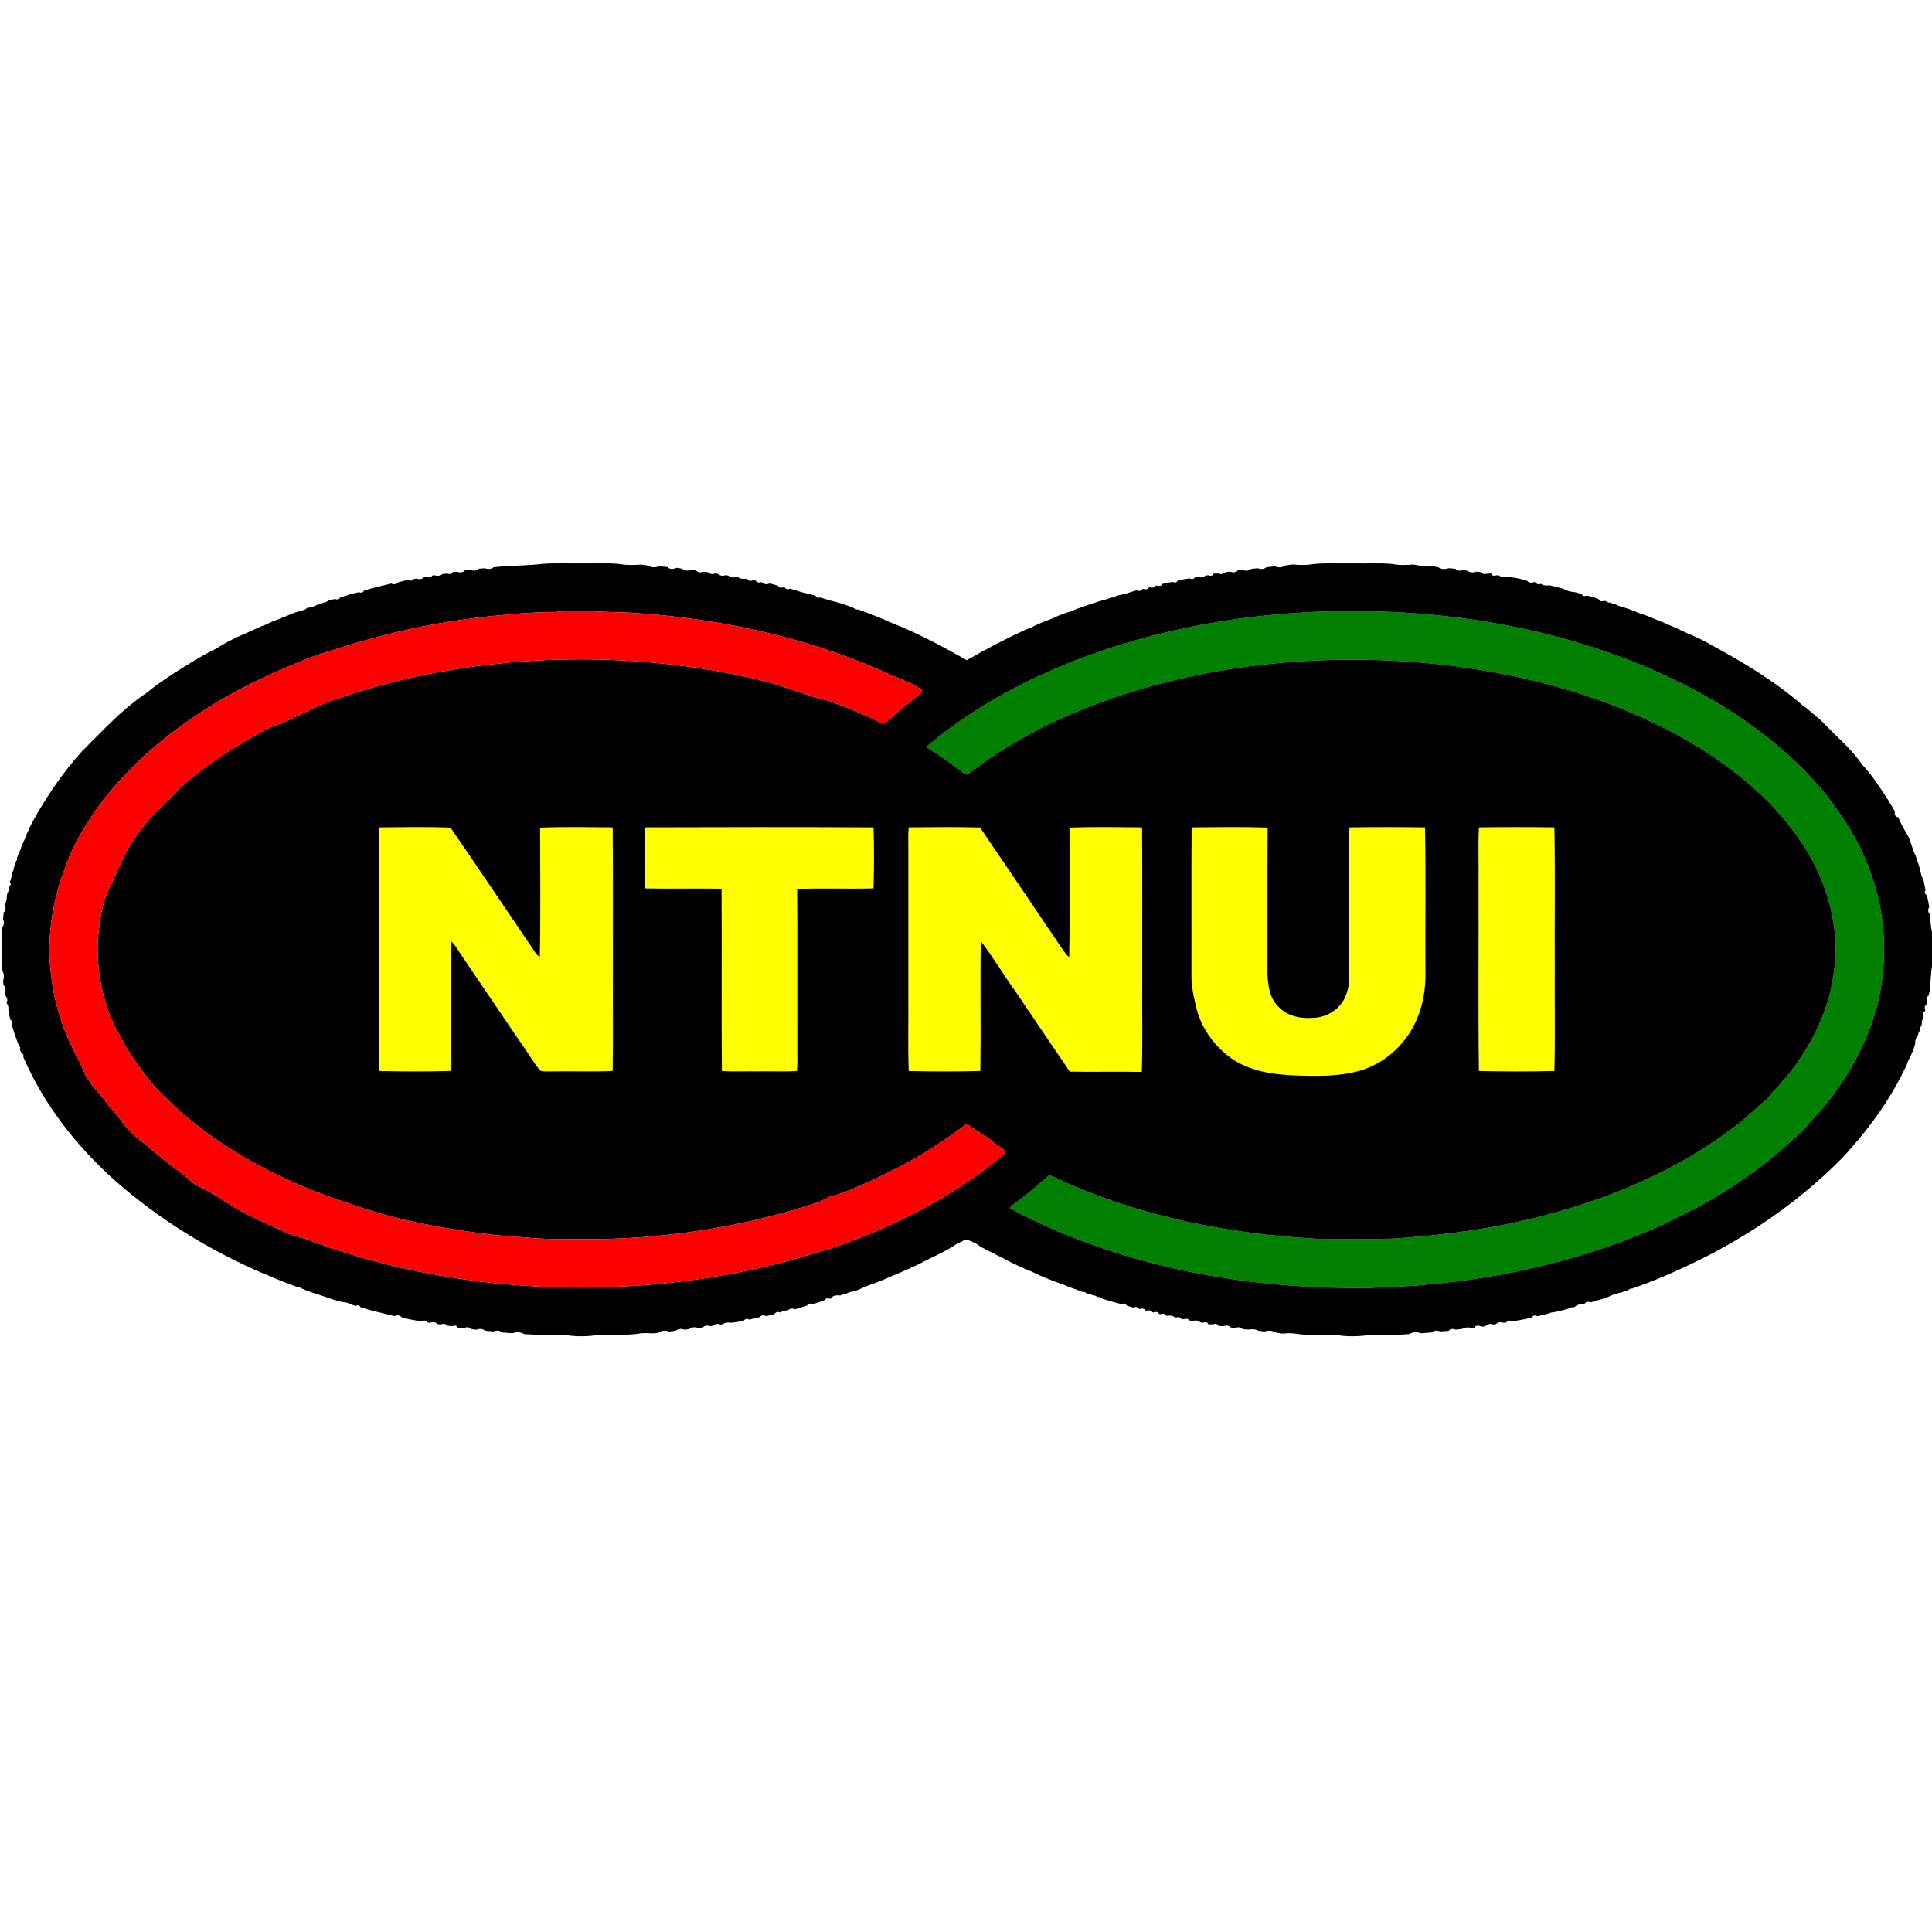
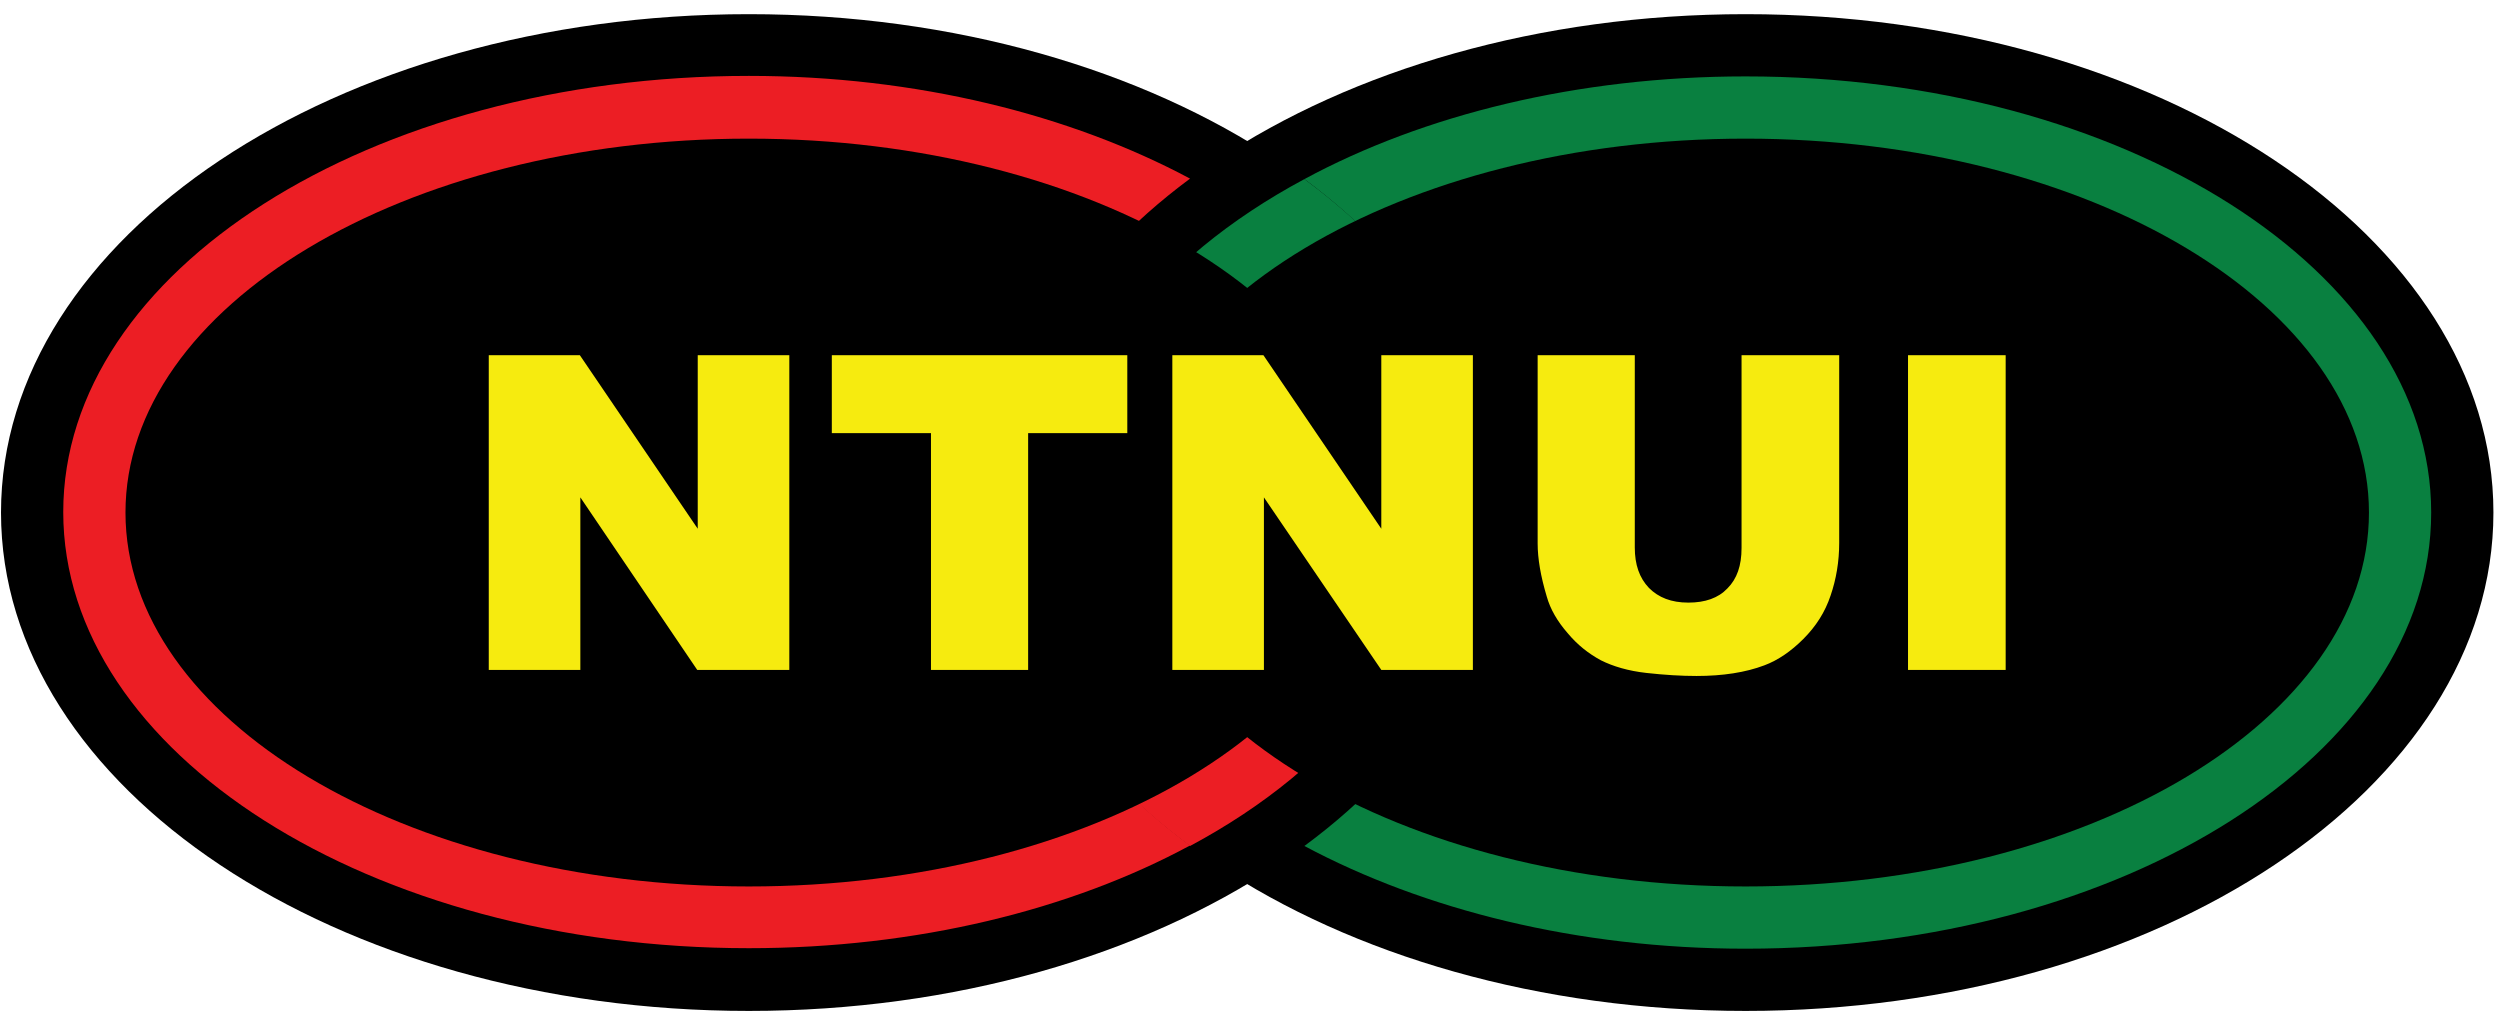
- <svg xmlns="http://www.w3.org/2000/svg" width="1135pt" height="1135pt" viewBox="0 0 1135 1135" version="1.1">
-   <g id="#ffff01ff">
-     <path fill="#ffff01" opacity="1.00" d=" M 222.84 486.09 C 236.79 485.99 250.77 485.68 264.70 486.25 C 281.54 510.80 298.13 535.53 314.85 560.16 C 315.50 560.95 316.27 561.64 317.13 562.23 C 317.67 536.92 317.32 511.57 317.30 486.24 C 331.49 485.69 345.73 485.99 359.93 486.08 C 360.18 515.72 359.97 545.36 360.04 575.00 C 359.95 593.05 360.22 611.11 359.91 629.16 C 347.95 629.72 335.96 629.19 324.00 629.42 C 321.77 629.32 319.42 629.71 317.30 628.92 C 312.56 623.13 309.00 616.47 304.50 610.50 C 293.51 594.17 282.39 577.93 271.39 561.61 C 269.43 558.66 267.63 555.57 265.22 552.95 C 264.68 578.35 265.32 603.76 264.91 629.16 C 250.90 629.56 236.84 629.51 222.83 629.18 C 222.32 614.80 222.77 600.39 222.62 586.00 C 222.62 557.00 222.61 528.00 222.62 499.00 C 222.64 494.69 222.43 490.38 222.84 486.09 Z" />
-     <path fill="#ffff01" opacity="1.00" d=" M 379.07 486.07 C 423.76 485.92 468.47 485.87 513.16 486.09 C 513.54 498.01 513.53 509.99 513.16 521.91 C 498.21 522.34 483.24 521.63 468.30 522.25 C 468.49 552.50 468.33 582.75 468.38 613.00 C 468.29 618.39 468.63 623.79 468.17 629.17 C 460.45 629.67 452.72 629.25 445.00 629.39 C 438.03 629.25 431.04 629.68 424.09 629.16 C 423.76 593.48 424.14 557.78 423.90 522.10 C 408.96 521.85 394.01 522.22 379.07 521.93 C 378.92 509.98 378.89 498.02 379.07 486.07 Z" />
-     <path fill="#ffff01" opacity="1.00" d=" M 533.83 486.08 C 547.79 485.94 561.79 485.79 575.75 486.16 C 591.50 509.44 607.36 532.66 623.04 555.99 C 624.60 558.17 625.92 560.61 628.12 562.26 C 628.69 536.94 628.32 511.58 628.30 486.24 C 642.49 485.69 656.73 485.99 670.93 486.08 C 671.15 516.38 670.95 546.69 671.02 577.00 C 670.85 594.56 671.37 612.15 670.76 629.70 C 656.66 629.46 642.57 629.77 628.48 629.56 C 617.89 613.81 607.12 598.18 596.56 582.42 C 589.55 572.71 583.45 562.35 576.18 552.85 C 575.77 578.28 576.28 603.73 575.92 629.16 C 561.91 629.55 547.85 629.52 533.83 629.18 C 533.32 614.13 533.76 599.05 533.62 584.00 C 533.62 555.66 533.61 527.33 533.62 499.00 C 533.64 494.69 533.43 490.37 533.83 486.08 Z" />
-     <path fill="#ffff01" opacity="1.00" d=" M 700.07 486.08 C 714.94 485.99 729.84 485.70 744.70 486.24 C 744.50 514.82 744.68 543.40 744.60 571.98 C 744.92 578.70 745.74 586.22 750.84 591.17 C 756.08 597.09 764.50 598.66 772.06 597.92 C 779.63 597.56 786.94 593.00 790.13 586.05 C 791.61 582.57 792.68 578.84 792.65 575.04 C 792.57 549.36 792.64 523.68 792.62 498.00 C 792.61 494.03 792.44 490.05 792.84 486.09 C 807.61 485.89 822.40 485.89 837.17 486.09 C 837.68 514.71 837.22 543.37 837.40 572.00 C 837.57 586.30 833.60 601.11 824.18 612.13 C 818.60 619.06 811.12 624.42 802.86 627.69 C 792.38 631.53 781.06 632.15 770.00 632.04 C 754.74 631.80 738.41 631.21 725.08 622.88 C 714.57 615.92 706.29 605.27 703.07 592.99 C 701.34 586.12 699.77 579.12 699.95 571.99 C 700.05 543.36 699.81 514.71 700.07 486.08 Z" />
-     <path fill="#ffff01" opacity="1.00" d=" M 868.84 486.08 C 883.61 485.90 898.39 485.87 913.16 486.09 C 913.68 513.71 913.23 541.37 913.38 569.00 C 913.24 589.06 913.67 609.13 913.17 629.18 C 898.41 629.53 883.59 629.54 868.83 629.17 C 868.33 592.13 868.76 555.06 868.62 518.00 C 868.77 507.36 868.31 496.71 868.84 486.08 Z" />
-   </g>
-   <g id="#018001ff">
-     <path fill="#018001" opacity="1.00" d=" M 636.16 386.29 C 700.64 362.32 770.70 355.00 839.03 360.92 C 900.83 366.50 962.38 383.79 1015.29 416.79 C 1036.19 430.25 1055.71 446.16 1071.56 465.40 C 1083.18 479.93 1093.31 495.93 1099.29 513.64 C 1106.76 534.25 1108.53 556.77 1105.31 578.39 C 1101.33 604.58 1088.82 628.81 1072.28 649.25 C 1069.07 653.69 1064.76 657.16 1061.47 661.53 C 1059.16 664.51 1056.35 667.03 1053.39 669.33 C 1036.83 684.94 1017.91 697.94 997.98 708.88 C 990.89 712.49 983.77 716.04 976.64 719.58 C 932.37 739.62 884.40 750.81 836.07 754.86 C 826.09 756.06 816.01 755.69 806.01 756.61 C 769.21 757.21 732.30 754.10 696.24 746.60 C 660.48 738.93 625.36 727.21 593.16 709.72 C 594.03 708.76 594.89 707.78 596.00 707.08 C 603.17 702.04 609.64 696.11 616.31 690.44 C 620.34 691.47 623.87 693.75 627.68 695.35 C 673.44 715.44 723.26 724.90 772.97 727.71 C 788.31 728.06 803.67 728.09 819.02 727.62 C 848.93 725.57 878.81 721.65 907.82 713.91 C 947.72 703.33 986.67 686.95 1019.47 661.52 C 1026.02 656.80 1031.59 650.93 1037.85 645.86 C 1041.60 641.26 1045.77 637.04 1049.57 632.49 C 1064.14 614.73 1074.85 593.24 1077.49 570.24 C 1080.62 547.95 1075.15 525.07 1064.64 505.38 C 1054.08 486.14 1039.12 469.55 1021.95 455.97 C 1000.92 439.03 976.85 426.15 951.88 416.05 C 919.90 403.24 886.11 395.30 851.97 391.02 C 815.42 386.57 778.34 386.39 741.75 390.50 C 698.50 395.45 655.74 406.54 616.39 425.36 C 600.32 433.33 584.73 442.47 570.54 453.50 C 569.25 454.48 567.31 455.33 565.92 454.05 C 561.49 450.81 557.24 447.31 552.64 444.31 C 549.88 442.39 546.73 441.02 544.34 438.60 C 571.44 415.75 603.07 398.72 636.16 386.29 Z" />
-   </g>
-   <g id="#000000ff">
-     <path fill="#000000" opacity="1.00" d=" M 318.27 331.29 C 325.83 330.68 333.42 331.13 341.00 331.00 C 348.58 331.13 356.18 330.67 363.74 331.30 C 367.89 332.10 372.13 332.07 376.33 331.69 C 377.87 331.88 379.41 332.08 380.96 332.28 C 382.78 333.56 385.05 333.53 387.06 332.68 C 388.69 332.81 390.33 332.96 391.97 333.10 C 393.44 334.61 395.63 334.50 397.38 333.56 L 398.24 333.69 L 398.68 333.76 C 399.20 333.84 400.25 334.01 400.77 334.10 C 402.28 335.37 404.31 335.50 406.11 334.82 C 406.81 334.90 408.20 335.06 408.89 335.14 C 409.98 336.35 411.66 336.55 413.12 335.89 C 413.81 335.95 415.20 336.07 415.89 336.14 C 417.00 337.33 418.69 337.53 420.16 336.88 C 420.59 336.95 421.45 337.09 421.88 337.16 C 423.01 338.30 424.68 338.53 426.16 337.90 C 426.59 337.96 427.45 338.08 427.88 338.15 C 428.96 339.33 430.61 339.54 432.05 338.88 C 432.41 338.92 433.13 339.00 433.49 339.05 C 434.56 339.81 435.75 340.15 437.03 340.08 C 437.51 340.04 438.46 339.97 438.94 339.93 C 439.62 341.22 440.68 341.56 442.12 340.97 C 442.57 340.99 443.45 341.02 443.89 341.04 C 444.73 342.21 445.81 342.51 447.15 341.95 L 447.89 342.19 C 449.02 343.38 450.74 343.51 452.13 342.69 C 453.75 343.13 455.37 343.58 456.99 344.04 C 457.76 345.21 458.81 345.53 460.13 345.01 L 460.91 345.06 C 461.77 346.24 462.85 346.48 464.14 345.77 C 465.69 346.26 467.25 346.74 468.81 347.24 C 470.89 347.98 473.06 348.41 475.21 348.94 C 476.48 349.26 477.77 349.57 479.05 349.94 C 479.77 351.23 480.80 351.53 482.13 350.85 L 482.73 351.23 C 483.30 351.42 484.43 351.80 484.99 351.99 L 485.60 352.12 C 486.24 352.31 487.50 352.70 488.13 352.89 C 492.55 353.84 496.81 355.36 501.04 356.93 C 501.55 357.22 502.58 357.80 503.09 358.09 L 503.90 358.01 C 504.46 358.20 505.59 358.58 506.15 358.77 C 512.16 360.99 518.15 363.30 523.97 365.98 C 524.53 366.19 525.63 366.62 526.18 366.84 C 540.63 372.75 554.40 380.14 567.97 387.83 C 579.30 381.29 590.91 375.24 602.79 369.76 C 603.35 369.58 604.48 369.21 605.04 369.02 C 608.81 366.97 612.81 365.37 616.83 363.87 C 617.38 363.64 618.47 363.19 619.02 362.96 C 622.49 361.27 626.14 359.98 629.86 358.93 C 630.40 358.68 631.47 358.18 632.01 357.93 C 638.23 355.73 644.45 353.46 650.85 351.82 C 651.41 351.60 652.52 351.18 653.08 350.96 L 653.90 351.08 C 654.43 350.81 655.49 350.26 656.01 349.99 C 657.60 349.63 659.18 349.22 660.80 348.93 C 661.40 348.73 662.62 348.34 663.22 348.15 C 664.76 347.68 666.30 347.23 667.86 346.79 C 669.14 347.47 670.22 347.23 671.09 346.07 L 671.88 346.00 C 673.20 346.52 674.26 346.20 675.07 345.04 L 675.88 344.99 C 677.20 345.52 678.26 345.20 679.08 344.04 L 679.88 344.01 C 681.19 344.54 682.24 344.20 683.01 343.01 C 684.95 342.58 686.90 342.18 688.86 341.81 C 690.17 342.52 691.22 342.25 692.02 340.99 C 694.28 340.49 696.57 340.09 698.88 339.79 C 700.18 340.48 701.26 340.24 702.14 339.06 C 702.57 339.02 703.44 338.95 703.87 338.91 C 705.32 339.54 706.98 339.30 708.12 338.15 C 708.55 338.10 709.42 338.00 709.85 337.95 C 711.27 338.57 712.33 338.23 713.04 336.96 C 713.75 336.96 715.18 336.96 715.89 336.97 C 717.35 337.52 719.01 337.26 720.10 336.08 C 720.79 336.01 722.18 335.87 722.87 335.81 C 724.29 336.51 725.98 336.34 727.10 335.16 C 727.80 335.08 729.18 334.92 729.88 334.83 C 731.60 335.52 733.56 335.40 735.06 334.23 C 736.34 334.09 737.62 333.95 738.92 333.81 C 740.61 334.54 742.58 334.44 744.05 333.22 C 745.68 333.06 747.32 332.90 748.97 332.74 C 750.98 333.54 753.26 333.54 755.06 332.21 C 756.60 332.00 758.14 331.79 759.70 331.60 C 763.87 332.11 768.09 332.05 772.23 331.29 C 780.14 330.68 788.08 331.13 796.00 331.00 C 803.24 331.13 810.51 330.69 817.74 331.30 C 821.90 332.16 826.15 332.02 830.36 331.65 C 831.49 331.84 832.62 332.04 833.77 332.24 C 836.60 332.90 839.50 332.89 842.39 332.76 C 843.04 332.89 844.34 333.15 845.00 333.28 C 846.82 334.47 849.04 334.54 851.07 333.79 C 852.34 333.90 853.62 334.02 854.92 334.15 C 855.99 335.35 857.68 335.55 859.14 334.87 C 859.83 334.96 861.22 335.14 861.91 335.23 C 863.40 336.39 865.35 336.53 867.11 335.85 C 867.81 335.90 869.20 336.00 869.90 336.06 C 870.69 337.10 871.74 337.45 873.04 337.11 C 873.77 337.06 875.23 336.95 875.96 336.89 C 876.58 338.21 877.62 338.57 879.06 337.97 C 879.42 337.98 880.12 338.00 880.47 338.01 C 881.77 338.97 883.40 339.29 885.00 338.95 C 889.09 339.00 893.08 339.99 897.00 341.11 C 898.03 342.32 899.67 342.59 901.12 341.94 L 901.91 342.03 C 902.74 343.20 903.84 343.52 905.20 342.99 L 905.95 343.34 C 907.20 344.15 908.73 344.06 910.16 343.81 C 912.92 344.46 915.68 345.19 918.45 345.85 C 920.49 347.15 922.82 347.74 925.23 347.88 C 926.49 348.22 927.76 348.58 929.04 348.95 C 929.80 350.22 930.83 350.49 932.15 349.79 C 934.48 350.40 936.78 351.11 939.07 351.91 C 939.74 353.16 940.75 353.54 942.11 353.07 L 942.94 352.96 C 943.48 353.24 944.55 353.78 945.08 354.05 L 945.95 353.96 C 946.48 354.23 947.54 354.77 948.07 355.04 L 948.90 354.95 C 949.43 355.21 950.49 355.73 951.03 355.99 C 954.07 356.79 957.06 357.78 960.00 358.92 C 960.54 359.16 961.62 359.65 962.16 359.89 C 964.10 360.55 966.05 361.23 967.99 361.94 C 968.54 362.17 969.63 362.63 970.17 362.86 C 977.24 365.61 984.19 368.64 991.03 371.92 C 995.86 373.98 1000.70 376.06 1005.19 378.82 C 1024.37 389.14 1043.22 400.53 1059.65 414.92 C 1060.01 415.15 1060.74 415.62 1061.11 415.85 C 1064.83 419.14 1068.86 422.09 1072.27 425.73 C 1079.25 433.11 1087.22 439.60 1093.10 447.96 C 1093.59 448.80 1094.20 449.56 1094.94 450.24 C 1100.40 456.21 1104.71 463.14 1109.16 469.87 C 1109.37 470.25 1109.80 471.01 1110.01 471.39 C 1111.17 473.12 1112.21 474.92 1113.20 476.77 C 1112.75 478.17 1113.38 480.07 1115.13 479.99 C 1116.72 484.01 1118.96 487.73 1121.13 491.47 L 1121.26 491.74 C 1122.38 494.37 1123.19 497.13 1124.09 499.86 C 1124.33 500.40 1124.82 501.47 1125.07 502.01 C 1126.30 505.17 1127.37 508.40 1128.18 511.70 C 1128.32 512.33 1128.62 513.59 1128.76 514.22 L 1129.05 514.89 C 1129.29 515.43 1129.78 516.50 1130.02 517.04 C 1130.42 518.97 1130.81 520.90 1131.20 522.85 C 1130.46 524.15 1130.72 525.20 1131.99 526.01 C 1132.58 528.27 1133.04 530.57 1133.38 532.90 C 1132.44 534.22 1132.55 535.98 1133.81 537.07 C 1133.85 537.48 1133.92 538.32 1133.96 538.73 C 1134.00 541.71 1134.41 544.66 1135.00 547.58 L 1135.00 567.42 C 1134.33 572.13 1134.15 576.89 1133.74 581.63 C 1133.48 582.74 1133.22 583.85 1132.97 584.96 C 1131.79 585.75 1131.47 586.81 1132.00 588.13 C 1131.99 588.57 1131.97 589.46 1131.96 589.90 C 1130.79 590.69 1130.47 591.76 1130.98 593.10 L 1131.01 593.89 C 1129.74 594.66 1129.47 595.71 1130.20 597.02 L 1129.79 597.65 C 1129.60 598.25 1129.24 599.46 1129.05 600.07 C 1129.04 600.53 1129.02 601.44 1129.00 601.89 C 1128.74 602.44 1128.21 603.54 1127.95 604.08 L 1128.04 604.97 C 1127.76 605.52 1127.22 606.62 1126.94 607.17 L 1126.89 607.97 C 1125.59 609.36 1125.05 611.18 1125.14 613.06 C 1124.49 615.81 1123.38 618.41 1122.20 620.96 C 1121.92 621.47 1121.38 622.48 1121.11 622.99 L 1120.81 623.61 C 1120.68 624.03 1120.41 624.86 1120.27 625.27 C 1111.82 643.60 1100.13 660.34 1086.70 675.35 C 1086.62 675.44 1086.46 675.62 1086.39 675.71 C 1084.74 677.60 1083.07 679.48 1081.29 681.25 C 1054.47 708.25 1022.19 729.59 987.60 745.32 C 987.50 745.37 987.30 745.47 987.20 745.51 C 978.63 749.37 970.02 753.14 961.12 756.15 C 960.57 756.36 959.46 756.80 958.91 757.01 L 958.09 756.92 C 957.59 757.23 956.59 757.84 956.08 758.14 C 953.79 758.89 951.48 759.57 949.15 760.14 C 948.53 760.35 947.27 760.76 946.65 760.97 C 943.70 762.61 940.39 763.42 937.13 764.16 C 936.57 764.39 935.46 764.84 934.90 765.06 L 934.07 764.97 C 932.75 764.49 931.68 764.81 930.86 765.95 L 930.19 766.13 C 928.23 766.00 926.35 766.57 924.94 767.93 C 924.50 767.95 923.64 767.98 923.20 768.00 C 922.64 768.24 921.52 768.72 920.96 768.95 C 917.75 769.85 914.53 770.72 911.22 771.12 C 910.61 771.32 909.38 771.72 908.77 771.93 C 906.90 772.39 905.02 772.82 903.15 773.23 C 901.85 772.49 900.79 772.72 899.96 773.93 C 896.08 775.00 892.12 775.80 888.12 776.17 C 886.80 775.50 885.71 775.76 884.86 776.95 C 884.43 776.98 883.57 777.05 883.13 777.09 C 881.65 776.45 879.99 776.69 878.88 777.86 C 878.44 777.92 877.58 778.05 877.14 778.11 C 875.54 777.45 873.77 777.82 872.62 779.11 L 871.74 779.23 L 871.28 779.28 L 870.42 779.33 C 868.96 778.66 866.84 778.37 865.97 780.07 C 865.24 780.02 863.78 779.93 863.05 779.88 C 861.62 779.59 860.29 780.25 859.00 780.67 C 857.69 780.82 856.39 780.98 855.10 781.15 C 853.67 780.42 851.97 780.61 850.93 781.87 C 849.29 781.96 847.67 782.06 846.06 782.18 C 844.34 781.44 842.37 781.52 840.96 782.80 C 838.96 782.93 836.97 783.09 835.00 783.27 C 832.67 782.48 830.13 782.36 828.01 783.74 C 825.43 783.88 822.86 784.05 820.30 784.31 C 813.79 784.12 807.22 783.67 800.77 784.72 C 796.60 785.11 792.41 785.15 788.26 784.72 C 781.80 783.59 775.21 784.20 768.69 784.32 C 766.54 784.07 764.39 783.86 762.25 783.67 C 759.30 783.11 756.30 783.11 753.33 783.46 L 752.58 783.38 L 752.19 783.32 C 751.42 783.18 749.86 782.90 749.09 782.76 C 747.22 781.53 744.94 781.43 742.91 782.26 C 741.67 782.09 740.45 781.93 739.23 781.76 C 737.64 780.85 735.82 780.68 734.06 781.07 C 732.73 781.02 731.40 780.96 730.09 780.90 C 729.01 779.64 727.31 779.45 725.87 780.11 C 725.18 780.05 723.80 779.93 723.11 779.87 C 722.00 778.68 720.34 778.47 718.89 779.07 C 718.18 779.06 716.75 779.05 716.04 779.04 C 715.36 777.85 714.34 777.47 712.96 777.90 C 712.23 777.94 710.76 778.04 710.03 778.08 C 709.34 776.76 708.28 776.41 706.85 777.05 C 706.42 777.00 705.55 776.90 705.12 776.86 C 703.98 775.68 702.32 775.45 700.87 776.10 C 700.43 776.06 699.55 775.99 699.12 775.96 C 698.28 774.80 697.20 774.48 695.88 775.01 C 695.44 775.00 694.57 775.00 694.14 775.00 C 693.36 773.80 692.32 773.48 691.00 774.03 L 690.36 773.93 C 689.28 773.20 688.13 772.85 686.91 772.87 C 686.45 772.91 685.52 772.98 685.06 773.01 C 684.35 771.76 683.30 771.42 681.90 772.01 L 681.08 771.99 C 680.28 770.80 679.21 770.46 677.88 770.97 L 677.07 771.00 C 676.27 769.81 675.21 769.47 673.88 769.99 L 673.07 769.98 C 672.27 768.79 671.20 768.47 669.88 769.01 L 669.09 768.93 C 668.21 767.76 667.13 767.52 665.85 768.22 C 664.54 767.82 663.24 767.43 661.96 767.04 C 661.19 765.78 660.16 765.48 658.86 766.15 C 655.18 765.26 651.55 764.19 647.94 763.10 C 647.42 762.81 646.39 762.23 645.87 761.94 L 645.03 762.03 C 644.50 761.76 643.44 761.22 642.91 760.95 L 642.04 761.04 C 641.51 760.76 640.44 760.22 639.91 759.95 L 639.04 760.04 C 638.52 759.76 637.46 759.21 636.93 758.94 L 636.10 759.04 C 635.55 758.81 634.44 758.36 633.89 758.14 C 631.92 757.46 629.96 756.77 628.01 756.06 C 627.47 755.83 626.38 755.35 625.84 755.12 C 619.12 752.72 612.38 750.27 606.04 746.99 C 605.49 746.79 604.37 746.40 603.81 746.20 C 600.44 744.70 597.09 743.17 593.79 741.55 C 593.68 741.49 593.47 741.38 593.36 741.33 C 587.59 738.18 581.62 735.43 575.84 732.32 C 575.38 731.96 574.44 731.24 573.98 730.88 C 571.68 729.92 569.43 728.13 566.81 728.53 C 566.69 728.57 566.45 728.63 566.33 728.67 C 565.28 729.15 564.24 729.67 563.22 730.22 C 562.83 730.42 562.06 730.80 561.67 730.99 C 555.85 735.04 549.25 737.72 543.00 741.00 C 537.23 744.09 531.19 746.59 525.19 749.16 C 524.63 749.38 523.53 749.80 522.97 750.01 C 518.83 752.02 514.53 753.68 510.16 755.13 C 509.62 755.36 508.53 755.83 507.99 756.07 C 506.24 756.86 504.48 757.65 502.68 758.30 L 502.37 758.40 C 501.29 758.65 500.21 758.88 499.13 759.11 C 498.58 759.34 497.47 759.81 496.92 760.05 L 496.05 759.96 C 495.50 760.23 494.40 760.76 493.85 761.03 L 493.07 761.06 C 491.15 760.81 488.99 761.14 487.97 762.99 L 487.13 762.88 C 485.82 762.48 484.80 762.87 484.08 764.07 C 481.80 764.88 479.48 765.59 477.14 766.21 C 475.83 765.49 474.80 765.76 474.04 767.04 C 471.72 767.78 469.39 768.47 467.06 769.17 C 465.65 768.45 463.99 768.64 462.88 769.81 L 462.11 769.87 C 461.00 769.89 459.96 770.18 458.99 770.72 L 458.23 771.05 C 456.90 770.45 455.83 770.74 454.99 771.92 C 453.36 772.36 451.74 772.80 450.12 773.24 C 448.73 772.40 447.01 772.62 445.99 773.91 C 444.04 774.37 442.09 774.81 440.14 775.24 C 438.85 774.49 437.78 774.71 436.92 775.91 C 434.30 776.45 431.67 776.97 429.00 777.08 C 427.40 776.69 425.76 777.01 424.45 777.99 C 424.10 778.03 423.41 778.10 423.07 778.14 C 421.63 777.45 419.96 777.65 418.88 778.87 C 418.45 778.93 417.59 779.06 417.16 779.12 C 415.69 778.45 414.00 778.65 412.89 779.85 C 412.20 779.93 410.81 780.09 410.12 780.17 C 408.37 779.46 406.41 779.59 404.92 780.77 C 404.22 780.87 402.82 781.08 402.12 781.18 C 400.39 780.46 398.44 780.59 396.94 781.76 C 395.64 781.91 394.35 782.08 393.07 782.27 C 390.93 781.46 388.54 781.49 386.68 782.94 L 385.90 783.15 L 385.45 783.21 C 384.69 783.24 383.16 783.29 382.40 783.31 C 379.50 783.03 376.59 783.09 373.74 783.71 C 370.91 783.89 368.08 784.08 365.26 784.33 C 359.42 784.23 353.52 783.62 347.74 784.72 C 343.58 785.15 339.39 785.11 335.23 784.71 C 329.12 783.67 322.90 784.19 316.74 784.32 C 313.83 784.06 310.90 783.90 307.98 783.75 C 305.86 782.36 303.32 782.48 301.01 783.27 C 299.02 783.09 297.03 782.93 295.05 782.80 C 293.62 781.51 291.64 781.44 289.94 782.19 C 288.31 782.05 286.68 781.91 285.06 781.79 C 283.58 780.55 281.61 780.46 279.88 781.18 C 279.19 781.10 277.80 780.94 277.11 780.85 C 276.01 779.66 274.36 779.45 272.91 780.05 C 271.62 780.02 270.32 780.02 269.03 780.03 C 268.33 778.76 267.28 778.43 265.87 779.06 C 265.18 779.01 263.79 778.91 263.10 778.86 C 261.98 777.67 260.30 777.45 258.84 778.10 C 258.41 778.04 257.55 777.91 257.12 777.84 C 255.98 776.68 254.33 776.45 252.87 777.08 C 252.44 777.05 251.57 776.98 251.14 776.94 C 250.28 775.75 249.20 775.50 247.89 776.17 C 243.86 775.82 239.90 775.00 236.02 773.89 C 234.99 772.62 233.29 772.40 231.90 773.19 C 225.24 771.51 218.51 770.09 211.95 768.05 C 211.16 766.76 210.11 766.49 208.81 767.26 C 207.57 766.79 206.33 766.35 205.12 765.85 C 204.12 765.28 203.05 765.01 201.91 765.04 C 197.93 764.38 194.18 762.88 190.37 761.62 C 185.94 760.07 181.35 758.92 177.11 756.86 C 176.16 756.30 175.14 755.97 174.05 755.87 C 173.15 755.57 172.26 755.24 171.39 754.89 C 171.03 754.75 170.30 754.46 169.94 754.32 L 169.16 753.99 C 168.59 753.79 167.46 753.38 166.89 753.18 C 163.56 751.90 160.25 750.55 157.03 749.01 C 156.48 748.81 155.37 748.40 154.81 748.19 C 122.90 734.54 92.99 716.05 66.97 693.04 C 44.66 673.00 25.74 648.79 13.76 621.16 C 13.75 620.72 13.72 619.83 13.70 619.38 L 12.93 618.89 C 12.70 618.53 12.23 617.79 12.00 617.43 L 11.87 617.14 L 11.58 616.42 L 11.98 615.54 C 11.73 615.16 11.25 614.41 11.00 614.03 C 9.44 610.12 8.17 606.10 6.87 602.10 C 7.52 600.79 7.24 599.75 6.01 598.97 C 5.57 597.02 5.17 595.05 4.90 593.07 C 5.06 591.85 4.84 590.74 4.21 589.75 L 3.78 589.10 C 4.78 587.73 4.20 585.99 3.15 584.88 C 3.08 584.45 2.94 583.58 2.88 583.15 C 3.54 581.69 3.34 580.01 2.15 578.90 C 2.06 578.20 1.87 576.80 1.78 576.10 C 2.57 574.06 2.47 571.81 1.20 570.00 C 0.84 561.69 0.94 553.36 1.14 545.04 C 2.49 543.64 2.56 541.63 1.81 539.92 C 1.93 538.64 2.04 537.36 2.15 536.09 C 3.36 534.98 3.57 533.26 2.79 531.85 C 2.92 531.46 3.19 530.68 3.32 530.29 C 3.78 529.19 4.01 528.05 4.01 526.86 C 4.05 526.48 4.12 525.71 4.16 525.33 C 4.86 524.25 5.15 523.09 5.01 521.84 L 4.95 521.05 C 6.37 520.28 6.63 519.23 5.72 517.88 L 6.21 517.20 C 6.39 516.60 6.73 515.40 6.91 514.80 C 6.92 514.37 6.94 513.51 6.95 513.08 C 7.23 512.54 7.77 511.46 8.05 510.93 L 7.96 510.05 C 8.23 509.52 8.77 508.45 9.05 507.92 L 8.96 507.05 C 9.24 506.52 9.79 505.46 10.07 504.93 L 9.98 504.09 C 10.19 503.53 10.61 502.41 10.82 501.85 C 11.22 500.91 11.62 499.97 12.02 499.05 C 12.21 498.49 12.59 497.36 12.78 496.80 C 13.51 495.20 14.25 493.61 15.00 492.03 C 15.20 491.47 15.60 490.36 15.81 489.80 C 16.98 487.04 18.23 484.30 19.72 481.69 C 27.79 467.28 37.19 453.54 48.25 441.25 C 58.11 431.54 67.47 421.27 78.38 412.70 C 78.47 412.62 78.65 412.48 78.74 412.41 C 80.76 410.83 82.83 409.34 84.90 407.85 C 85.27 407.62 86.01 407.16 86.37 406.93 C 91.54 402.45 97.30 398.74 103.00 394.99 C 110.51 390.33 117.91 385.42 125.92 381.64 C 126.26 381.46 126.95 381.08 127.29 380.90 C 127.69 380.63 128.49 380.10 128.90 379.84 C 129.27 379.63 130.02 379.20 130.39 378.99 C 137.84 374.55 145.98 371.49 153.80 367.81 C 154.36 367.61 155.47 367.21 156.03 367.01 C 157.61 366.25 159.20 365.51 160.80 364.78 C 161.36 364.59 162.48 364.21 163.05 364.02 C 163.96 363.61 164.88 363.22 165.80 362.83 C 166.36 362.62 167.48 362.22 168.03 362.01 C 168.95 361.62 169.88 361.23 170.80 360.85 C 171.35 360.62 172.45 360.16 172.99 359.93 C 174.23 359.56 175.46 359.19 176.71 358.84 C 177.32 358.66 178.54 358.29 179.15 358.11 C 179.56 357.82 180.39 357.22 180.80 356.93 C 181.97 357.05 183.08 356.83 184.13 356.29 L 184.86 356.03 C 185.41 355.76 186.50 355.24 187.04 354.97 L 187.91 355.06 C 188.44 354.79 189.50 354.25 190.03 353.98 L 190.87 354.06 C 191.39 353.77 192.41 353.17 192.92 352.88 C 194.22 352.52 195.53 352.17 196.84 351.83 C 198.14 352.48 199.18 352.18 199.96 350.96 C 201.24 350.56 202.51 350.18 203.80 349.81 C 204.37 349.62 205.50 349.24 206.07 349.06 C 207.67 348.65 209.26 348.24 210.87 347.86 C 212.18 348.49 213.21 348.18 213.95 346.93 C 219.20 345.30 224.57 344.12 229.90 342.80 C 231.29 343.58 233.00 343.35 234.01 342.08 C 235.95 341.54 237.91 341.07 239.88 340.63 C 241.14 341.44 242.23 341.25 243.15 340.09 C 243.58 340.04 244.44 339.95 244.87 339.91 C 246.32 340.53 247.99 340.30 249.11 339.13 C 249.54 339.09 250.41 339.01 250.84 338.96 C 252.17 339.49 253.26 339.19 254.12 338.05 L 254.88 337.85 C 256.62 338.53 258.57 338.36 260.09 337.23 C 260.78 337.15 262.17 337.01 262.87 336.94 C 264.28 337.56 265.34 337.24 266.05 335.96 C 266.76 335.95 268.18 335.95 268.89 335.95 C 270.34 336.52 272.00 336.31 273.09 335.13 C 274.36 335.05 275.63 334.96 276.90 334.88 C 278.33 335.55 280.01 335.35 281.08 334.13 C 282.36 334.03 283.63 333.93 284.91 333.83 C 286.63 334.53 288.59 334.42 290.06 333.22 C 291.60 333.09 293.15 332.96 294.70 332.81 C 302.55 332.20 310.45 332.25 318.27 331.29 M 325.92 359.55 C 315.71 359.57 305.52 360.20 295.37 361.31 C 266.34 363.82 237.57 369.32 209.62 377.57 C 197.79 381.27 185.75 384.42 174.39 389.48 C 145.11 401.17 117.22 416.75 92.90 436.89 C 71.33 454.97 52.43 476.88 40.88 502.74 C 38.65 509.23 35.85 515.52 34.10 522.17 C 29.64 538.64 27.67 555.97 30.07 572.94 C 31.81 589.73 37.29 605.96 45.12 620.86 C 48.01 625.26 49.11 630.56 52.19 634.85 C 54.79 639.15 58.66 642.45 61.56 646.52 C 65.04 651.34 69.42 655.43 72.59 660.47 C 76.61 664.76 80.62 669.21 85.68 672.31 C 92.68 678.70 100.19 684.54 107.83 690.14 C 110.44 692.16 112.60 694.79 115.58 696.32 C 123.73 700.16 131.28 705.14 138.81 710.05 C 147.87 714.82 157.08 719.30 166.48 723.38 C 170.53 725.51 174.97 726.64 179.39 727.74 C 222.44 744.22 268.20 753.17 314.17 755.72 C 358.81 758.03 403.83 754.67 447.42 744.61 C 461.03 741.73 474.26 737.39 487.61 733.53 C 524.78 721.09 560.45 702.91 590.55 677.63 C 590.59 674.55 586.37 673.56 584.45 671.61 C 579.44 667.11 573.26 664.35 568.00 660.21 C 563.16 663.64 558.50 667.33 553.46 670.50 C 539.96 679.94 525.20 687.36 510.32 694.36 C 503.12 697.37 496.06 700.91 488.43 702.73 C 485.55 703.48 483.23 705.55 480.37 706.37 C 439.67 719.94 396.85 726.93 354.00 727.92 C 338.32 727.74 322.58 728.53 306.96 726.82 C 295.78 726.27 284.67 724.88 273.60 723.30 C 251.16 719.91 228.76 715.37 207.34 707.77 C 163.52 693.76 121.19 671.41 89.84 637.15 C 82.59 627.88 75.30 618.48 70.14 607.83 C 60.85 591.59 56.92 572.60 57.38 554.00 C 58.31 541.99 59.67 529.50 65.73 518.85 C 68.57 512.13 71.84 505.61 74.99 499.03 C 79.51 491.43 84.87 484.31 90.86 477.80 C 96.17 473.15 101.08 468.06 105.77 462.78 C 119.11 451.05 133.87 441.00 149.38 432.38 C 153.80 429.95 158.19 427.37 162.99 425.75 C 174.87 421.38 185.60 414.36 197.78 410.71 C 213.00 405.22 228.64 401.00 244.43 397.46 C 302.38 385.15 362.63 384.08 420.98 394.20 C 435.75 396.91 450.62 399.76 464.71 405.10 C 471.89 407.44 479.04 409.93 486.42 411.57 C 496.74 415.20 506.91 419.33 516.73 424.18 C 518.54 425.24 520.72 424.46 522.10 423.06 C 527.69 417.93 533.57 413.12 539.58 408.49 C 540.51 407.62 542.03 406.87 541.65 405.34 C 534.62 400.44 526.27 398.16 518.69 394.32 C 470.87 373.36 418.97 362.60 366.97 359.73 C 353.28 359.75 339.59 357.90 325.92 359.55 M 636.16 386.29 C 603.07 398.72 571.44 415.75 544.34 438.60 C 546.73 441.02 549.88 442.39 552.64 444.31 C 557.24 447.31 561.49 450.81 565.92 454.05 C 567.31 455.33 569.25 454.48 570.54 453.50 C 584.73 442.47 600.32 433.33 616.39 425.36 C 655.74 406.54 698.50 395.45 741.75 390.50 C 778.34 386.39 815.42 386.57 851.97 391.02 C 886.11 395.30 919.90 403.24 951.88 416.05 C 976.85 426.15 1000.92 439.03 1021.95 455.97 C 1039.12 469.55 1054.08 486.14 1064.64 505.38 C 1075.15 525.07 1080.62 547.95 1077.49 570.24 C 1074.85 593.24 1064.14 614.73 1049.57 632.49 C 1045.77 637.04 1041.60 641.26 1037.85 645.86 C 1031.59 650.93 1026.02 656.80 1019.47 661.52 C 986.67 686.95 947.72 703.33 907.82 713.91 C 878.81 721.65 848.93 725.57 819.02 727.62 C 803.67 728.09 788.31 728.06 772.97 727.71 C 723.26 724.90 673.44 715.44 627.68 695.35 C 623.87 693.75 620.34 691.47 616.31 690.44 C 609.64 696.11 603.17 702.04 596.00 707.08 C 594.89 707.78 594.03 708.76 593.16 709.72 C 625.36 727.21 660.48 738.93 696.24 746.60 C 732.30 754.10 769.21 757.21 806.01 756.61 C 816.01 755.69 826.09 756.06 836.07 754.86 C 884.40 750.81 932.37 739.62 976.64 719.58 C 983.77 716.04 990.89 712.49 997.98 708.88 C 1017.91 697.94 1036.83 684.94 1053.39 669.33 C 1056.35 667.03 1059.16 664.51 1061.47 661.53 C 1064.76 657.16 1069.07 653.69 1072.28 649.25 C 1088.82 628.81 1101.33 604.58 1105.31 578.39 C 1108.53 556.77 1106.76 534.25 1099.29 513.64 C 1093.31 495.93 1083.18 479.93 1071.56 465.40 C 1055.71 446.16 1036.19 430.25 1015.29 416.79 C 962.38 383.79 900.83 366.50 839.03 360.92 C 770.70 355.00 700.64 362.32 636.16 386.29 M 222.84 486.09 C 222.43 490.38 222.64 494.69 222.62 499.00 C 222.61 528.00 222.62 557.00 222.62 586.00 C 222.77 600.39 222.32 614.80 222.83 629.18 C 236.84 629.51 250.90 629.56 264.91 629.16 C 265.32 603.76 264.68 578.35 265.22 552.95 C 267.63 555.57 269.43 558.66 271.39 561.61 C 282.39 577.93 293.51 594.17 304.50 610.50 C 309.00 616.47 312.56 623.13 317.30 628.92 C 319.42 629.71 321.77 629.32 324.00 629.42 C 335.96 629.19 347.95 629.72 359.91 629.16 C 360.22 611.11 359.95 593.05 360.04 575.00 C 359.97 545.36 360.18 515.72 359.93 486.08 C 345.73 485.99 331.49 485.69 317.30 486.24 C 317.32 511.57 317.67 536.92 317.13 562.23 C 316.27 561.64 315.50 560.95 314.85 560.16 C 298.13 535.53 281.54 510.80 264.70 486.25 C 250.77 485.68 236.79 485.99 222.84 486.09 M 379.07 486.07 C 378.89 498.02 378.92 509.98 379.07 521.93 C 394.01 522.22 408.96 521.85 423.90 522.10 C 424.14 557.78 423.76 593.48 424.09 629.16 C 431.04 629.68 438.03 629.25 445.00 629.39 C 452.72 629.25 460.45 629.67 468.17 629.17 C 468.63 623.79 468.29 618.39 468.38 613.00 C 468.33 582.75 468.49 552.50 468.30 522.25 C 483.24 521.63 498.21 522.34 513.16 521.91 C 513.53 509.99 513.54 498.01 513.16 486.09 C 468.47 485.87 423.76 485.92 379.07 486.07 M 533.83 486.08 C 533.43 490.37 533.64 494.69 533.62 499.00 C 533.61 527.33 533.62 555.66 533.62 584.00 C 533.76 599.05 533.32 614.13 533.83 629.18 C 547.85 629.52 561.91 629.55 575.92 629.16 C 576.28 603.73 575.77 578.28 576.18 552.85 C 583.45 562.35 589.55 572.71 596.56 582.42 C 607.12 598.18 617.89 613.81 628.48 629.56 C 642.57 629.77 656.66 629.46 670.76 629.70 C 671.37 612.15 670.85 594.56 671.02 577.00 C 670.95 546.69 671.15 516.38 670.93 486.08 C 656.73 485.99 642.49 485.69 628.30 486.24 C 628.32 511.58 628.69 536.94 628.12 562.26 C 625.92 560.61 624.60 558.17 623.04 555.99 C 607.36 532.66 591.50 509.44 575.75 486.16 C 561.79 485.79 547.79 485.94 533.83 486.08 M 700.07 486.08 C 699.81 514.71 700.05 543.36 699.95 571.99 C 699.77 579.12 701.34 586.12 703.07 592.99 C 706.29 605.27 714.57 615.92 725.08 622.88 C 738.41 631.21 754.74 631.80 770.00 632.04 C 781.06 632.15 792.38 631.53 802.86 627.69 C 811.12 624.42 818.60 619.06 824.18 612.13 C 833.60 601.11 837.57 586.30 837.40 572.00 C 837.22 543.37 837.68 514.71 837.17 486.09 C 822.40 485.89 807.61 485.89 792.84 486.09 C 792.44 490.05 792.61 494.03 792.62 498.00 C 792.64 523.68 792.57 549.36 792.65 575.04 C 792.68 578.84 791.61 582.57 790.13 586.05 C 786.94 593.00 779.63 597.56 772.06 597.92 C 764.50 598.66 756.08 597.09 750.84 591.17 C 745.74 586.22 744.92 578.70 744.60 571.98 C 744.68 543.40 744.50 514.82 744.70 486.24 C 729.84 485.70 714.94 485.99 700.07 486.08 M 868.84 486.08 C 868.31 496.71 868.77 507.36 868.62 518.00 C 868.76 555.06 868.33 592.13 868.83 629.17 C 883.59 629.54 898.41 629.53 913.17 629.18 C 913.67 609.13 913.24 589.06 913.38 569.00 C 913.23 541.37 913.68 513.71 913.16 486.09 C 898.39 485.87 883.61 485.90 868.84 486.08 Z" />
-   </g>
-   <g id="#fd0101ff">
-     <path fill="#fd0101" opacity="1.00" d=" M 325.92 359.55 C 339.59 357.90 353.28 359.75 366.97 359.73 C 418.97 362.60 470.87 373.36 518.69 394.32 C 526.27 398.16 534.62 400.44 541.65 405.34 C 542.03 406.87 540.51 407.62 539.58 408.49 C 533.57 413.12 527.69 417.93 522.10 423.06 C 520.72 424.46 518.54 425.24 516.73 424.18 C 506.91 419.33 496.74 415.20 486.42 411.57 C 479.04 409.93 471.89 407.44 464.71 405.10 C 450.62 399.76 435.75 396.91 420.98 394.20 C 362.63 384.08 302.38 385.15 244.43 397.46 C 228.64 401.00 213.00 405.22 197.78 410.71 C 185.60 414.36 174.87 421.38 162.99 425.75 C 158.19 427.37 153.80 429.95 149.38 432.38 C 133.87 441.00 119.11 451.05 105.77 462.78 C 101.08 468.06 96.17 473.15 90.86 477.80 C 84.87 484.31 79.51 491.43 74.99 499.03 C 71.84 505.61 68.57 512.13 65.73 518.85 C 59.67 529.50 58.31 541.99 57.38 554.00 C 56.92 572.60 60.85 591.59 70.14 607.83 C 75.30 618.48 82.59 627.88 89.84 637.15 C 121.19 671.41 163.52 693.76 207.34 707.77 C 228.76 715.37 251.16 719.91 273.60 723.30 C 284.67 724.88 295.78 726.27 306.96 726.82 C 322.58 728.53 338.32 727.74 354.00 727.92 C 396.85 726.93 439.67 719.94 480.37 706.37 C 483.23 705.55 485.55 703.48 488.43 702.73 C 496.06 700.91 503.12 697.37 510.32 694.36 C 525.20 687.36 539.96 679.94 553.46 670.50 C 558.50 667.33 563.16 663.64 568.00 660.21 C 573.26 664.35 579.44 667.11 584.45 671.61 C 586.37 673.56 590.59 674.55 590.55 677.63 C 560.45 702.91 524.78 721.09 487.61 733.53 C 474.26 737.39 461.03 741.73 447.42 744.61 C 403.83 754.67 358.81 758.03 314.17 755.72 C 268.20 753.17 222.44 744.22 179.39 727.74 C 174.97 726.64 170.53 725.51 166.48 723.38 C 157.08 719.30 147.87 714.82 138.81 710.05 C 131.28 705.14 123.73 700.16 115.58 696.32 C 112.60 694.79 110.44 692.16 107.83 690.14 C 100.19 684.54 92.68 678.70 85.68 672.31 C 80.62 669.21 76.61 664.76 72.59 660.47 C 69.42 655.43 65.04 651.34 61.56 646.52 C 58.66 642.45 54.79 639.15 52.19 634.85 C 49.11 630.56 48.01 625.26 45.12 620.86 C 37.29 605.96 31.81 589.73 30.07 572.94 C 27.67 555.97 29.64 538.64 34.10 522.17 C 35.85 515.52 38.65 509.23 40.88 502.74 C 52.43 476.88 71.33 454.97 92.90 436.89 C 117.22 416.75 145.11 401.17 174.39 389.48 C 185.75 384.42 197.79 381.27 209.62 377.57 C 237.57 369.32 266.34 363.82 295.37 361.31 C 305.52 360.20 315.71 359.57 325.92 359.55 Z" />
-   </g>
+ <svg xmlns="http://www.w3.org/2000/svg" version="1.1" id="Layer_1" x="0px" y="0px" viewBox="0 0 494.1 202.9" style="enable-background:new 0 0 494.1 202.9;" xml:space="preserve">
+   <style type="text/css">
+ 	.st0{fill:#EC1E24;}
+ 	.st1{fill:#098040;}
+ 	.st2{fill:#F6EB0F;}
+ </style>
+   <path d="M0.2,101.3C0.2,46.9,66.4,2.8,148,2.8s147.8,44.1,147.8,98.5s-66.2,98.5-147.8,98.5S0.2,155.7,0.2,101.3L0.2,101.3z" />
+   <ellipse cx="345" cy="101.3" rx="147.8" ry="98.5" />
+   <path class="st0" d="M235.2,35.3C211.6,22.7,181.2,15,148,15C73.2,15,12.5,53.6,12.5,101.2s60.7,86.2,135.5,86.2  c33.2,0,63.7-7.6,87.2-20.3c-23.6-17.5-38-40.6-38-65.9S211.6,52.8,235.2,35.3L235.2,35.3z" />
+   <path class="st0" d="M197.2,101.3c0,25.4,14.4,48.5,38,65.9c29.5-15.8,48.2-39.5,48.2-65.9C283.4,74.8,197.2,75.9,197.2,101.3  L197.2,101.3z" />
+   <path class="st1" d="M345,15.1c-33.2,0-63.7,7.6-87.2,20.3c23.6,17.5,38,40.6,38,65.9c0,25.4-14.4,48.5-38,65.9  c23.6,12.6,54,20.3,87.2,20.3c74.8,0,135.5-38.6,135.5-86.2S419.8,15.1,345,15.1z" />
+   <path class="st1" d="M295.8,101.3c0-25.4-14.4-48.5-38-65.9c-29.5,15.8-48.2,39.5-48.2,65.9S295.8,126.6,295.8,101.3z" />
+   <ellipse cx="148" cy="101.3" rx="123.2" ry="73.9" />
+   <ellipse cx="345" cy="101.3" rx="123.2" ry="73.9" />
+   <path class="st2" d="M96.6,70.2h18l23.3,34.3V70.2H156v62.2h-18.2l-23.1-34.1v34.1H96.6V70.2z M164.5,70.2h58.3v15.4h-19.6v46.8H184  V85.6h-19.6V70.2H164.5z M231.7,70.2h18l23.3,34.3V70.2h18.1v62.2H273l-23.2-34.1v34.1h-18.1V70.2z M344.3,70.2h19.2v37.1  c0,3.7-0.6,7.2-1.7,10.4c-1.1,3.3-2.9,6.1-5.4,8.6c-2.4,2.4-5,4.2-7.7,5.2c-3.7,1.4-8.2,2.1-13.4,2.1c-3,0-6.3-0.2-9.9-0.6  c-3.6-0.4-6.6-1.3-9-2.5c-2.4-1.3-4.6-3-6.6-5.4c-2-2.3-3.4-4.7-4.1-7.2c-1.2-4-1.8-7.5-1.8-10.5V70.2h19.2v38c0,3.4,0.9,6,2.8,8  c1.9,1.9,4.4,2.9,7.8,2.9c3.3,0,5.9-0.9,7.7-2.8c1.9-1.9,2.8-4.5,2.8-8V70.2H344.3z M377.1,70.2h19.3v62.2h-19.3V70.2z" />
</svg>
